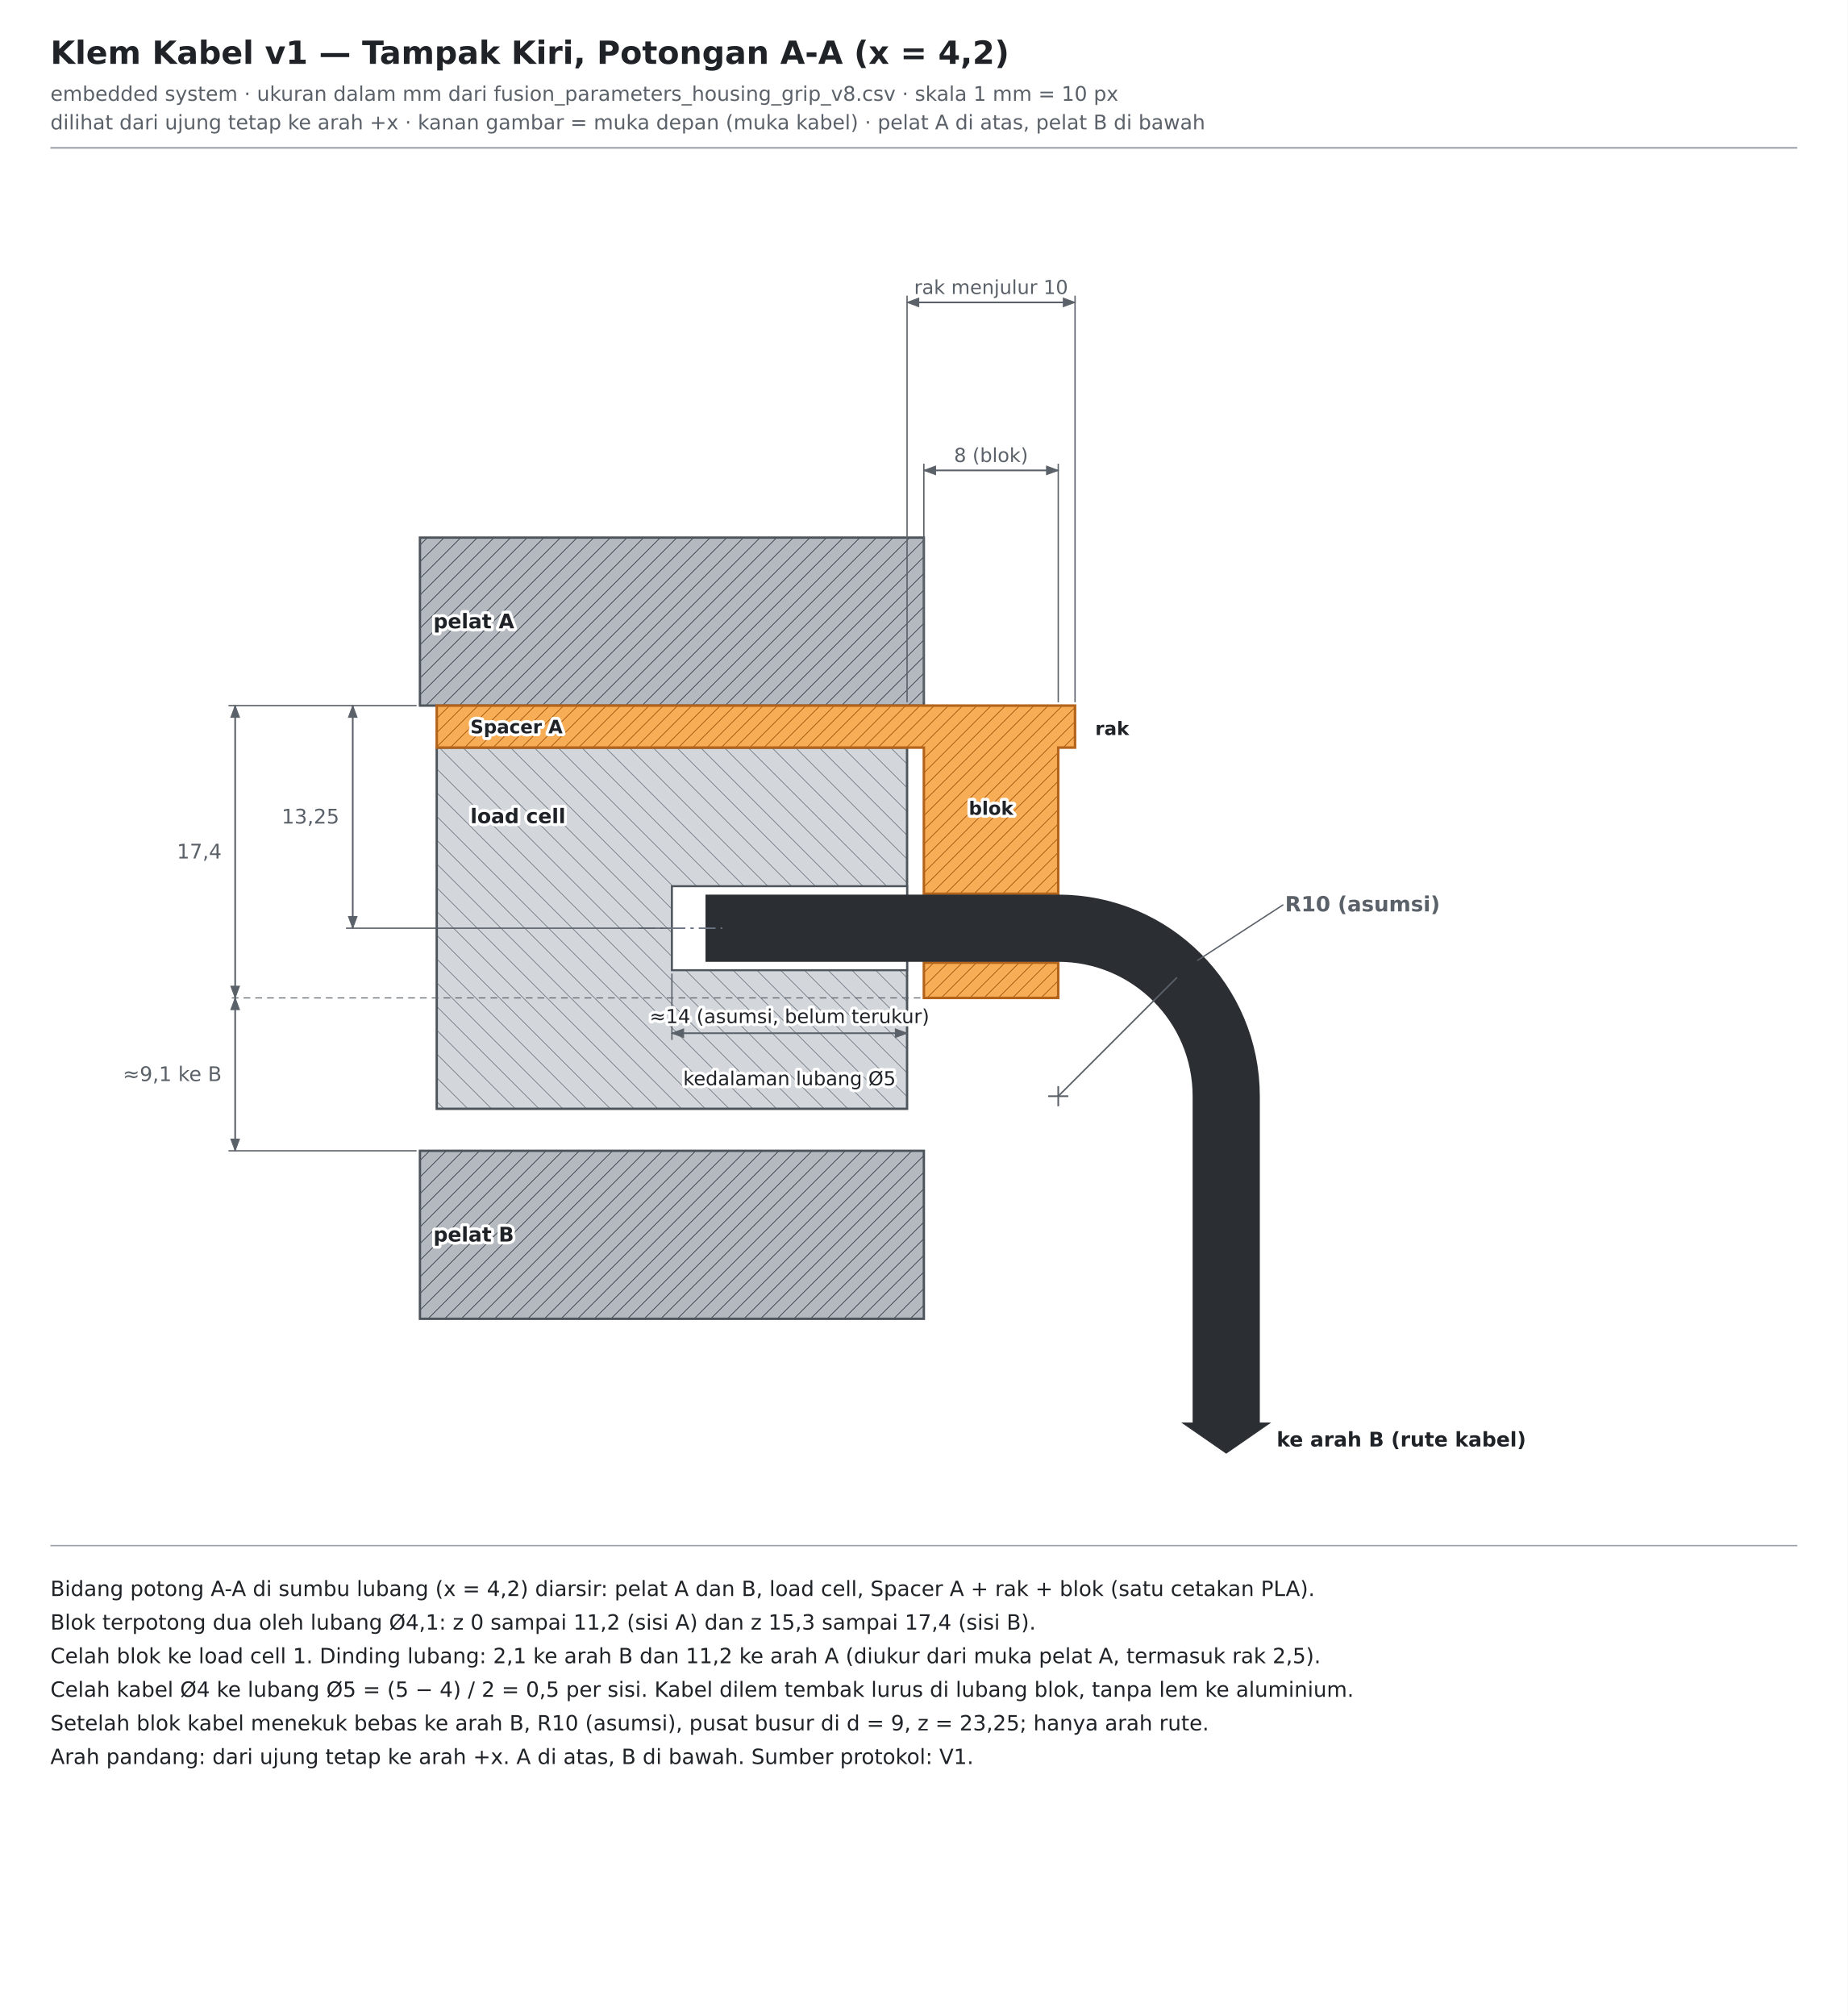
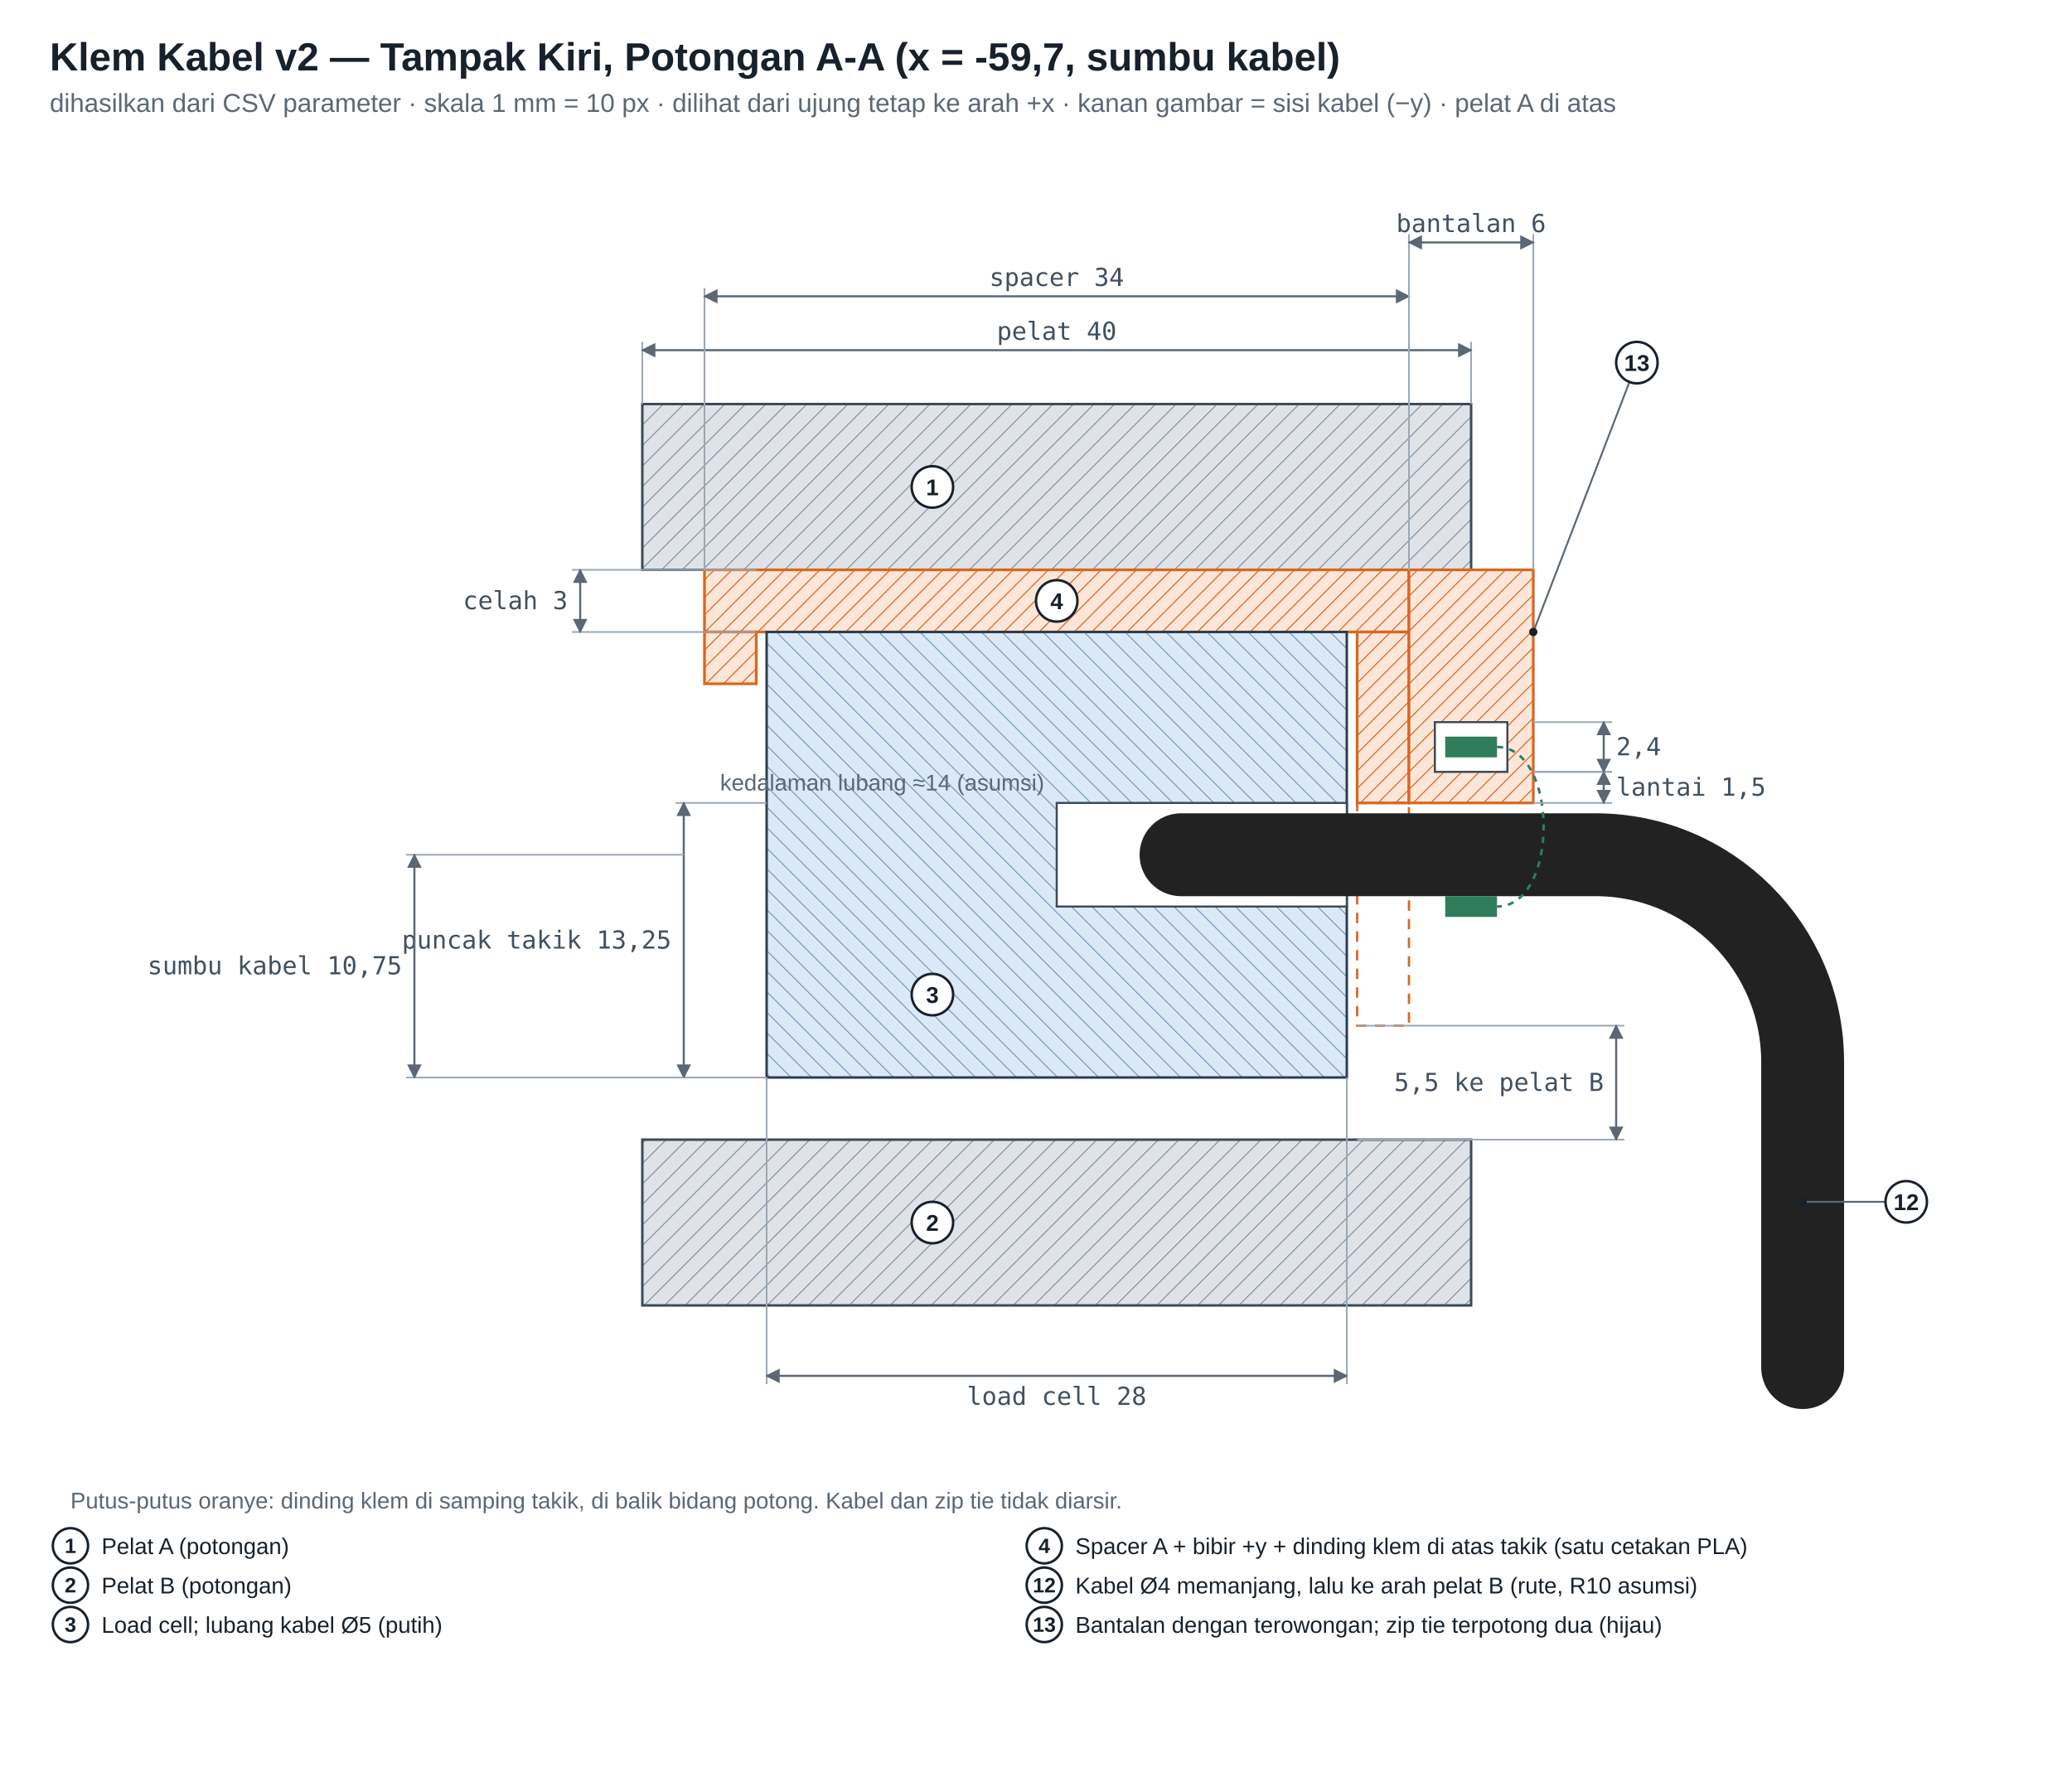
- <svg xmlns="http://www.w3.org/2000/svg" width="1100" height="1200" viewBox="0 0 1100 1200">
+ <svg xmlns="http://www.w3.org/2000/svg" width="1000" height="860" viewBox="0 0 1000 860" role="img" aria-label="Klem kabel tampak kiri potongan A-A v2">
+   <style>
+ text{font-family:"Segoe UI",Arial,sans-serif;fill:#17212b}
+ .t1{font-size:19px;font-weight:700}.t2{font-size:12.5px;fill:#5b6774}.lb{font-size:12.5px}.sm{font-size:11px}.mu{fill:#5b6774}
+ .dm{font:12px Consolas,monospace;fill:#41505f}.warn{fill:#b42318}
+ .al{fill:#dfe3e8;stroke:#3d4a57;stroke-width:1.2}.alh{fill:url(#hAl);stroke:#3d4a57;stroke-width:1.2}
+ .lc{fill:#dbe9f6;stroke:#2c3e50;stroke-width:1.2}.lch{fill:url(#hLc);stroke:#2c3e50;stroke-width:1.2}
+ .pla{fill:#fbe6d8;stroke:#d9661f;stroke-width:1.3}.plah{fill:url(#hPla);stroke:#d9661f;stroke-width:1.3}
+ .bolt{fill:#c3ccd6;stroke:#2c3e50;stroke-width:1.1}.wsh{fill:#eef1f4;stroke:#2c3e50;stroke-width:1}
+ .cab{fill:#222}.cabs{fill:none;stroke:#222;stroke-linecap:round}.tie{fill:#2f7d5b}.ties{fill:none;stroke:#2f7d5b;stroke-width:3;stroke-linejoin:round}
+ .hid{fill:none;stroke:#5b6774;stroke-width:1;stroke-dasharray:5 4}.hidp{fill:none;stroke:#d9661f;stroke-width:1.1;stroke-dasharray:5 4}
+ .free{fill:none;stroke:#6b7785;stroke-width:1.2;stroke-dasharray:4 3}.void{fill:#ffffff;stroke:#3d4a57;stroke-width:1}
+ .dim{stroke:#5b6774;stroke-width:1;fill:none}.ext{stroke:#9aa7b4;stroke-width:.8}.ax{stroke:#d9661f;stroke-width:1;stroke-dasharray:1 4;stroke-linecap:round}
+ .ld{stroke:#5b6774;stroke-width:.9;fill:none}.co{fill:#ffffff;stroke:#17212b;stroke-width:1.2}.cot{font-size:11px;font-weight:700;text-anchor:middle}
+ .F{stroke:#b42318;stroke-width:2.4;fill:none}.Fh{fill:#b42318}.wood{fill:#ead7b0;stroke:#8a6d3b;stroke-width:1.2}.rub{fill:#5c5f63;stroke:#2b2d30;stroke-width:1}
+ .table{fill:#c9cdd2;stroke:#6b7785}.db{fill:#4a5562;stroke:#17212b;stroke-width:1.2}.wbox{fill:#fdf2e9;stroke:#d35400}.sticker{fill:#f2c94c;stroke:#8a6d3b}
+ </style>
  <defs>
-     <pattern id="xMET" width="7" height="7" patternUnits="userSpaceOnUse" patternTransform="rotate(45)">
-       <rect width="7" height="7" fill="#b4b9bf" />
-       <line x1="0" y1="0" x2="0" y2="7" stroke="#4d545c" stroke-width="1" />
+     <marker id="ar" viewBox="0 0 10 10" refX="9" refY="5" markerWidth="7" markerHeight="7" orient="auto-start-reverse">
+       <path d="M0 0L10 5L0 10z" fill="#5b6774" />
+     </marker>
+     <pattern id="hAl" width="7" height="7" patternUnits="userSpaceOnUse" patternTransform="rotate(45)">
+       <rect width="7" height="7" fill="#dfe3e8" />
+       <line x1="0" y1="0" x2="0" y2="7" stroke="#8792a0" stroke-width="1" />
    </pattern>
-     <pattern id="xLC" width="10" height="10" patternUnits="userSpaceOnUse" patternTransform="rotate(-45)">
-       <rect width="10" height="10" fill="#d3d7dc" />
-       <line x1="0" y1="0" x2="0" y2="10" stroke="#7d848d" stroke-width="0.9" />
+     <pattern id="hLc" width="7" height="7" patternUnits="userSpaceOnUse" patternTransform="rotate(-45)">
+       <rect width="7" height="7" fill="#dbe9f6" />
+       <line x1="0" y1="0" x2="0" y2="7" stroke="#7a9bbb" stroke-width="1" />
    </pattern>
-     <pattern id="xPLA" width="6" height="6" patternUnits="userSpaceOnUse" patternTransform="rotate(45)">
-       <rect width="6" height="6" fill="#f6ad55" />
-       <line x1="0" y1="0" x2="0" y2="6" stroke="#b4631a" stroke-width="1" />
+     <pattern id="hPla" width="6" height="6" patternUnits="userSpaceOnUse" patternTransform="rotate(45)">
+       <rect width="6" height="6" fill="#fbe6d8" />
+       <line x1="0" y1="0" x2="0" y2="6" stroke="#d9661f" stroke-width="1" />
    </pattern>
  </defs>
-   <rect x="0" y="0" width="1100" height="1200" fill="#ffffff" />
-   <text class="lbl" x="30.0" y="38.0" font-family="DejaVu Sans, Arial, Helvetica, sans-serif" font-size="19" text-anchor="start" font-weight="bold" fill="#1f2328">Klem Kabel v1 — Tampak Kiri, Potongan A-A (x = 4,2)</text>
-   <text class="lbl" x="30.0" y="60.0" font-family="DejaVu Sans, Arial, Helvetica, sans-serif" font-size="12" text-anchor="start" font-weight="normal" fill="#5b6169">embedded system · ukuran dalam mm dari fusion_parameters_housing_grip_v8.csv · skala 1 mm = 10 px</text>
-   <text class="lbl" x="30.0" y="77.0" font-family="DejaVu Sans, Arial, Helvetica, sans-serif" font-size="12" text-anchor="start" font-weight="normal" fill="#5b6169">dilihat dari ujung tetap ke arah +x · kanan gambar = muka depan (muka kabel) · pelat A di atas, pelat B di bawah</text>
-   <line x1="30.0" y1="88.0" x2="1070.0" y2="88.0" stroke="#9aa1aa" stroke-width="1" />
-   <rect x="250.0" y="320.0" width="300.0" height="100.0" fill="url(#xMET)" stroke="#4d545c" stroke-width="1.4" />
-   <rect x="260.0" y="445.0" width="280.0" height="215.0" fill="url(#xLC)" stroke="#4d545c" stroke-width="1.4" />
-   <rect x="250.0" y="685.0" width="300.0" height="100.0" fill="url(#xMET)" stroke="#4d545c" stroke-width="1.4" />
-   <rect x="400.0" y="527.5" width="140.0" height="50.0" fill="#ffffff" stroke="#4d545c" stroke-width="1.2" />
-   <path d="M260.0,420.0 L640.0,420.0 L640.0,445.0 L630.0,445.0 L630.0,532.0 L550.0,532.0 L550.0,445.0 L260.0,445.0 Z" fill="url(#xPLA)" stroke="#b4631a" stroke-width="1.5" />
-   <rect x="550.0" y="573.0" width="80.0" height="21.0" fill="url(#xPLA)" stroke="#b4631a" stroke-width="1.5" />
-   <path d="M420,552.5 H630.0 A100.0,100.0 0 0 1 730.0,652.5 V849.0" fill="none" stroke="#2b2e33" stroke-width="40.0" stroke-linecap="butt" />
-   <path d="M704.0,847.0 L756.0,847.0 L730.0,865.0 Z" fill="#2b2e33" stroke="#2b2e33" stroke-width="0.5" />
-   <text class="lbl" x="760.0" y="861.0" font-family="DejaVu Sans, Arial, Helvetica, sans-serif" font-size="12" text-anchor="start" font-weight="bold" fill="#1f2328" paint-order="stroke" stroke="#ffffff" stroke-width="3.5" stroke-linejoin="round">ke arah B (rute kabel)</text>
-   <line x1="624.0" y1="652.5" x2="636.0" y2="652.5" stroke="#5b6169" stroke-width="1" />
-   <line x1="630.0" y1="646.5" x2="630.0" y2="658.5" stroke="#5b6169" stroke-width="1" />
-   <line x1="630.0" y1="652.5" x2="700.7" y2="581.8" stroke="#5b6169" stroke-width="0.9" />
-   <text class="lbl" x="765.0" y="542.5" font-family="DejaVu Sans, Arial, Helvetica, sans-serif" font-size="12.5" text-anchor="start" font-weight="bold" fill="#5b6169" paint-order="stroke" stroke="#ffffff" stroke-width="3.5" stroke-linejoin="round">R10 (asumsi)</text>
-   <line x1="764.0" y1="538.5" x2="712.7" y2="571.8" stroke="#5b6169" stroke-width="0.8" />
-   <line x1="380.0" y1="552.5" x2="430.0" y2="552.5" stroke="#6b7280" stroke-width="0.9" stroke-dasharray="10 3 2 3" />
-   <line x1="550.0" y1="418.0" x2="550.0" y2="276.0" stroke="#5b6169" stroke-width="0.8" />
-   <line x1="630.0" y1="418.0" x2="630.0" y2="276.0" stroke="#5b6169" stroke-width="0.8" />
-   <line x1="540.0" y1="418.0" x2="540.0" y2="176.0" stroke="#5b6169" stroke-width="0.8" />
-   <line x1="640.0" y1="418.0" x2="640.0" y2="176.0" stroke="#5b6169" stroke-width="0.8" />
-   <line x1="550.0" y1="280.0" x2="630.0" y2="280.0" stroke="#5b6169" stroke-width="1" />
-   <path d="M550.0,280.0 L557.0,277.4 L557.0,282.6 Z" fill="#5b6169" stroke="#5b6169" stroke-width="0.5" />
-   <path d="M630.0,280.0 L623.0,277.4 L623.0,282.6 Z" fill="#5b6169" stroke="#5b6169" stroke-width="0.5" />
-   <text class="lbl" x="590.0" y="275.0" font-family="DejaVu Sans, Arial, Helvetica, sans-serif" font-size="11.5" text-anchor="middle" font-weight="normal" fill="#5b6169" paint-order="stroke" stroke="#ffffff" stroke-width="3.5" stroke-linejoin="round">8 (blok)</text>
-   <line x1="540.0" y1="180.0" x2="640.0" y2="180.0" stroke="#5b6169" stroke-width="1" />
-   <path d="M540.0,180.0 L547.0,177.4 L547.0,182.6 Z" fill="#5b6169" stroke="#5b6169" stroke-width="0.5" />
-   <path d="M640.0,180.0 L633.0,177.4 L633.0,182.6 Z" fill="#5b6169" stroke="#5b6169" stroke-width="0.5" />
-   <text class="lbl" x="590.0" y="175.0" font-family="DejaVu Sans, Arial, Helvetica, sans-serif" font-size="11.5" text-anchor="middle" font-weight="normal" fill="#5b6169" paint-order="stroke" stroke="#ffffff" stroke-width="3.5" stroke-linejoin="round">rak menjulur 10</text>
-   <line x1="248.0" y1="420.0" x2="136.0" y2="420.0" stroke="#5b6169" stroke-width="0.8" />
-   <line x1="398.0" y1="552.5" x2="206.0" y2="552.5" stroke="#5b6169" stroke-width="0.8" />
-   <line x1="548.0" y1="594.0" x2="136.0" y2="594.0" stroke="#5b6169" stroke-width="0.6" stroke-dasharray="4 3" />
-   <line x1="248.0" y1="685.0" x2="136.0" y2="685.0" stroke="#5b6169" stroke-width="0.8" />
-   <line x1="210.0" y1="420.0" x2="210.0" y2="552.5" stroke="#5b6169" stroke-width="1" />
-   <path d="M210.0,420.0 L207.4,427.0 L212.6,427.0 Z" fill="#5b6169" stroke="#5b6169" stroke-width="0.5" />
-   <path d="M210.0,552.5 L207.4,545.5 L212.6,545.5 Z" fill="#5b6169" stroke="#5b6169" stroke-width="0.5" />
-   <text class="lbl" x="202.0" y="490.2" font-family="DejaVu Sans, Arial, Helvetica, sans-serif" font-size="12" text-anchor="end" font-weight="normal" fill="#5b6169" paint-order="stroke" stroke="#ffffff" stroke-width="3.5" stroke-linejoin="round">13,25</text>
-   <line x1="140.0" y1="420.0" x2="140.0" y2="594.0" stroke="#5b6169" stroke-width="1" />
-   <path d="M140.0,420.0 L137.4,427.0 L142.6,427.0 Z" fill="#5b6169" stroke="#5b6169" stroke-width="0.5" />
-   <path d="M140.0,594.0 L137.4,587.0 L142.6,587.0 Z" fill="#5b6169" stroke="#5b6169" stroke-width="0.5" />
-   <text class="lbl" x="132.0" y="511.0" font-family="DejaVu Sans, Arial, Helvetica, sans-serif" font-size="12" text-anchor="end" font-weight="normal" fill="#5b6169" paint-order="stroke" stroke="#ffffff" stroke-width="3.5" stroke-linejoin="round">17,4</text>
-   <line x1="140.0" y1="594.0" x2="140.0" y2="685.0" stroke="#5b6169" stroke-width="1" />
-   <path d="M140.0,594.0 L137.4,601.0 L142.6,601.0 Z" fill="#5b6169" stroke="#5b6169" stroke-width="0.5" />
-   <path d="M140.0,685.0 L137.4,678.0 L142.6,678.0 Z" fill="#5b6169" stroke="#5b6169" stroke-width="0.5" />
-   <text class="lbl" x="132.0" y="643.5" font-family="DejaVu Sans, Arial, Helvetica, sans-serif" font-size="12" text-anchor="end" font-weight="normal" fill="#5b6169" paint-order="stroke" stroke="#ffffff" stroke-width="3.5" stroke-linejoin="round">≈9,1 ke B</text>
-   <line x1="400.0" y1="615.0" x2="540.0" y2="615.0" stroke="#5b6169" stroke-width="1" />
-   <path d="M400.0,615.0 L407.0,612.4 L407.0,617.6 Z" fill="#5b6169" stroke="#5b6169" stroke-width="0.5" />
-   <path d="M540.0,615.0 L533.0,612.4 L533.0,617.6 Z" fill="#5b6169" stroke="#5b6169" stroke-width="0.5" />
-   <text class="lbl" x="470.0" y="610.0" font-family="DejaVu Sans, Arial, Helvetica, sans-serif" font-size="11.5" text-anchor="middle" font-weight="normal" fill="#5b6169" paint-order="stroke" stroke="#ffffff" stroke-width="3.5" stroke-linejoin="round" />
-   <line x1="400.0" y1="579.5" x2="400.0" y2="619.0" stroke="#5b6169" stroke-width="0.8" />
-   <text class="lbl" x="470.0" y="609.0" font-family="DejaVu Sans, Arial, Helvetica, sans-serif" font-size="11.5" text-anchor="middle" font-weight="normal" fill="#1f2328" paint-order="stroke" stroke="#ffffff" stroke-width="3.5" stroke-linejoin="round">≈14 (asumsi, belum terukur)</text>
-   <text class="lbl" x="470.0" y="646.0" font-family="DejaVu Sans, Arial, Helvetica, sans-serif" font-size="11.5" text-anchor="middle" font-weight="normal" fill="#1f2328" paint-order="stroke" stroke="#ffffff" stroke-width="3.5" stroke-linejoin="round">kedalaman lubang Ø5</text>
-   <text class="lbl" x="258.0" y="374.0" font-family="DejaVu Sans, Arial, Helvetica, sans-serif" font-size="12" text-anchor="start" font-weight="bold" fill="#1f2328" paint-order="stroke" stroke="#ffffff" stroke-width="3.5" stroke-linejoin="round">pelat A</text>
-   <text class="lbl" x="258.0" y="739.0" font-family="DejaVu Sans, Arial, Helvetica, sans-serif" font-size="12" text-anchor="start" font-weight="bold" fill="#1f2328" paint-order="stroke" stroke="#ffffff" stroke-width="3.5" stroke-linejoin="round">pelat B</text>
-   <text class="lbl" x="280.0" y="490.0" font-family="DejaVu Sans, Arial, Helvetica, sans-serif" font-size="12" text-anchor="start" font-weight="bold" fill="#1f2328" paint-order="stroke" stroke="#ffffff" stroke-width="3.5" stroke-linejoin="round">load cell</text>
-   <text class="lbl" x="280.0" y="436.5" font-family="DejaVu Sans, Arial, Helvetica, sans-serif" font-size="11" text-anchor="start" font-weight="bold" fill="#1f2328" paint-order="stroke" stroke="#ffffff" stroke-width="3.5" stroke-linejoin="round">Spacer A</text>
-   <text class="lbl" x="652.0" y="437.5" font-family="DejaVu Sans, Arial, Helvetica, sans-serif" font-size="11" text-anchor="start" font-weight="bold" fill="#1f2328" paint-order="stroke" stroke="#ffffff" stroke-width="3.5" stroke-linejoin="round">rak</text>
-   <text class="lbl" x="590.0" y="485.0" font-family="DejaVu Sans, Arial, Helvetica, sans-serif" font-size="11" text-anchor="middle" font-weight="bold" fill="#1f2328" paint-order="stroke" stroke="#ffffff" stroke-width="3.5" stroke-linejoin="round">blok</text>
-   <line x1="30.0" y1="920.0" x2="1070.0" y2="920.0" stroke="#9aa1aa" stroke-width="0.8" />
-   <text class="lbl" x="30.0" y="950.0" font-family="DejaVu Sans, Arial, Helvetica, sans-serif" font-size="12.5" text-anchor="start" font-weight="normal" fill="#1f2328">Bidang potong A-A di sumbu lubang (x = 4,2) diarsir: pelat A dan B, load cell, Spacer A + rak + blok (satu cetakan PLA).</text>
-   <text class="lbl" x="30.0" y="970.0" font-family="DejaVu Sans, Arial, Helvetica, sans-serif" font-size="12.5" text-anchor="start" font-weight="normal" fill="#1f2328">Blok terpotong dua oleh lubang Ø4,1: z 0 sampai 11,2 (sisi A) dan z 15,3 sampai 17,4 (sisi B).</text>
-   <text class="lbl" x="30.0" y="990.0" font-family="DejaVu Sans, Arial, Helvetica, sans-serif" font-size="12.5" text-anchor="start" font-weight="normal" fill="#1f2328">Celah blok ke load cell 1. Dinding lubang: 2,1 ke arah B dan 11,2 ke arah A (diukur dari muka pelat A, termasuk rak 2,5).</text>
-   <text class="lbl" x="30.0" y="1010.0" font-family="DejaVu Sans, Arial, Helvetica, sans-serif" font-size="12.5" text-anchor="start" font-weight="normal" fill="#1f2328">Celah kabel Ø4 ke lubang Ø5 = (5 − 4) / 2 = 0,5 per sisi. Kabel dilem tembak lurus di lubang blok, tanpa lem ke aluminium.</text>
-   <text class="lbl" x="30.0" y="1030.0" font-family="DejaVu Sans, Arial, Helvetica, sans-serif" font-size="12.5" text-anchor="start" font-weight="normal" fill="#1f2328">Setelah blok kabel menekuk bebas ke arah B, R10 (asumsi), pusat busur di d = 9, z = 23,25; hanya arah rute.</text>
-   <text class="lbl" x="30.0" y="1050.0" font-family="DejaVu Sans, Arial, Helvetica, sans-serif" font-size="12.5" text-anchor="start" font-weight="normal" fill="#1f2328">Arah pandang: dari ujung tetap ke arah +x. A di atas, B di bawah. Sumber protokol: V1.</text>
+   <rect width="1000" height="860" fill="#ffffff" />
+   <text x="24" y="34" class="t1">Klem Kabel v2 — Tampak Kiri, Potongan A-A (x = -59,7, sumbu kabel)</text>
+   <text x="24" y="54" class="t2">dihasilkan dari CSV parameter · skala 1 mm = 10 px · dilihat dari ujung tetap ke arah +x · kanan gambar = sisi kabel (−y) · pelat A di atas</text>
+   <rect x="310.0" y="195.0" width="400.0" height="80.0" class="alh" />
+   <rect x="310.0" y="550.0" width="400.0" height="80.0" class="alh" />
+   <rect x="340.0" y="275.0" width="340.0" height="30.0" class="plah" />
+   <rect x="340.0" y="305.0" width="25.0" height="25.0" class="plah" />
+   <rect x="655.0" y="305.0" width="25.0" height="82.5" class="plah" />
+   <rect x="680.0" y="275.0" width="60.0" height="112.5" class="plah" />
+   <rect x="692.5" y="348.5" width="35.0" height="24.0" class="void" />
+   <rect x="370.0" y="305.0" width="280.0" height="215.0" class="lch" />
+   <rect x="510.0" y="387.5" width="140.0" height="50.0" class="void" />
+   <text x="504.0" y="381.5" class="sm mu" text-anchor="end">kedalaman lubang ≈14 (asumsi)</text>
+   <rect x="655.0" y="387.5" width="25.0" height="107.5" class="hidp" />
+   <path d="M570.0,412.5 L770.0,412.5 A100.0,100.0 0 0 1 870.0,512.5 L870.0,660.0" class="cabs" stroke-width="40.0" />
+   <rect x="697.5" y="355.5" width="25.0" height="10.0" class="tie" />
+   <rect x="697.5" y="432.5" width="25.0" height="10.0" class="tie" />
+   <path d="M722.5,360.5 C752.5,360.5 752.5,437.5 722.5,437.5" fill="none" stroke="#2f7d5b" stroke-width="1.2" stroke-dasharray="3 3" />
+   <line x1="310.0" y1="195.0" x2="310.0" y2="165.0" class="ext" />
+   <line x1="710.0" y1="195.0" x2="710.0" y2="165.0" class="ext" />
+   <line x1="310.0" y1="169.0" x2="710.0" y2="169.0" class="dim" marker-start="url(#ar)" marker-end="url(#ar)" />
+   <text x="510.0" y="164.0" class="dm" text-anchor="middle">pelat 40</text>
+   <line x1="340.0" y1="275.0" x2="340.0" y2="139.0" class="ext" />
+   <line x1="680.0" y1="275.0" x2="680.0" y2="139.0" class="ext" />
+   <line x1="340.0" y1="143.0" x2="680.0" y2="143.0" class="dim" marker-start="url(#ar)" marker-end="url(#ar)" />
+   <text x="510.0" y="138.0" class="dm" text-anchor="middle">spacer 34</text>
+   <line x1="680.0" y1="275.0" x2="680.0" y2="113.0" class="ext" />
+   <line x1="740.0" y1="275.0" x2="740.0" y2="113.0" class="ext" />
+   <line x1="680.0" y1="117.0" x2="740.0" y2="117.0" class="dim" marker-start="url(#ar)" marker-end="url(#ar)" />
+   <text x="710.0" y="112.0" class="dm" text-anchor="middle">bantalan 6</text>
+   <line x1="370.0" y1="520.0" x2="370.0" y2="668.0" class="ext" />
+   <line x1="650.0" y1="520.0" x2="650.0" y2="668.0" class="ext" />
+   <line x1="370.0" y1="664.0" x2="650.0" y2="664.0" class="dim" marker-start="url(#ar)" marker-end="url(#ar)" />
+   <text x="510.0" y="678.0" class="dm" text-anchor="middle">load cell 28</text>
+   <line x1="370.0" y1="520.0" x2="326.0" y2="520.0" class="ext" />
+   <line x1="370.0" y1="387.5" x2="326.0" y2="387.5" class="ext" />
+   <line x1="330.0" y1="520.0" x2="330.0" y2="387.5" class="dim" marker-start="url(#ar)" marker-end="url(#ar)" />
+   <text x="324.0" y="457.8" class="dm" text-anchor="end">puncak takik 13,25</text>
+   <line x1="330.0" y1="520.0" x2="196.0" y2="520.0" class="ext" />
+   <line x1="330.0" y1="412.5" x2="196.0" y2="412.5" class="ext" />
+   <line x1="200.0" y1="520.0" x2="200.0" y2="412.5" class="dim" marker-start="url(#ar)" marker-end="url(#ar)" />
+   <text x="194.0" y="470.2" class="dm" text-anchor="end">sumbu kabel 10,75</text>
+   <line x1="655.0" y1="550.0" x2="784.0" y2="550.0" class="ext" />
+   <line x1="655.0" y1="495.0" x2="784.0" y2="495.0" class="ext" />
+   <line x1="780.0" y1="550.0" x2="780.0" y2="495.0" class="dim" marker-start="url(#ar)" marker-end="url(#ar)" />
+   <text x="774.0" y="526.5" class="dm" text-anchor="end">5,5 ke pelat B</text>
+   <line x1="740.0" y1="387.5" x2="778.0" y2="387.5" class="ext" />
+   <line x1="740.0" y1="372.5" x2="778.0" y2="372.5" class="ext" />
+   <line x1="774.0" y1="387.5" x2="774.0" y2="372.5" class="dim" marker-start="url(#ar)" marker-end="url(#ar)" />
+   <text x="780.0" y="384.0" class="dm" text-anchor="start">lantai 1,5</text>
+   <line x1="740.0" y1="372.5" x2="778.0" y2="372.5" class="ext" />
+   <line x1="740.0" y1="348.5" x2="778.0" y2="348.5" class="ext" />
+   <line x1="774.0" y1="372.5" x2="774.0" y2="348.5" class="dim" marker-start="url(#ar)" marker-end="url(#ar)" />
+   <text x="780.0" y="364.5" class="dm" text-anchor="start">2,4</text>
+   <line x1="365.0" y1="305.0" x2="276.0" y2="305.0" class="ext" />
+   <line x1="365.0" y1="275.0" x2="276.0" y2="275.0" class="ext" />
+   <line x1="280.0" y1="305.0" x2="280.0" y2="275.0" class="dim" marker-start="url(#ar)" marker-end="url(#ar)" />
+   <text x="274.0" y="294.0" class="dm" text-anchor="end">celah 3</text>
+   <circle cx="450.0" cy="235.0" r="10" class="co" />
+   <text x="450.0" y="239.0" class="cot">1</text>
+   <circle cx="450.0" cy="590.0" r="10" class="co" />
+   <text x="450.0" y="594.0" class="cot">2</text>
+   <circle cx="450.0" cy="480.0" r="10" class="co" />
+   <text x="450.0" y="484.0" class="cot">3</text>
+   <circle cx="510.0" cy="290.0" r="10" class="co" />
+   <text x="510.0" y="294.0" class="cot">4</text>
+   <line x1="870.0" y1="580.0" x2="920.0" y2="580.0" class="ld" />
+   <circle cx="870.0" cy="580.0" r="2" fill="#17212b" />
+   <circle cx="920.0" cy="580.0" r="10" class="co" />
+   <text x="920.0" y="584.0" class="cot">12</text>
+   <line x1="740.0" y1="305.0" x2="790.0" y2="175.0" class="ld" />
+   <circle cx="740.0" cy="305.0" r="2" fill="#17212b" />
+   <circle cx="790.0" cy="175.0" r="10" class="co" />
+   <text x="790.0" y="179.0" class="cot">13</text>
+   <circle cx="34.0" cy="746.0" r="8.5" class="co" />
+   <text x="34.0" y="749.5" class="cot" style="font-size:10px">1</text>
+   <text x="49.0" y="750.0" class="sm" text-anchor="start">Pelat A (potongan)</text>
+   <circle cx="34.0" cy="765.0" r="8.5" class="co" />
+   <text x="34.0" y="768.5" class="cot" style="font-size:10px">2</text>
+   <text x="49.0" y="769.0" class="sm" text-anchor="start">Pelat B (potongan)</text>
+   <circle cx="34.0" cy="784.0" r="8.5" class="co" />
+   <text x="34.0" y="787.5" class="cot" style="font-size:10px">3</text>
+   <text x="49.0" y="788.0" class="sm" text-anchor="start">Load cell; lubang kabel Ø5 (putih)</text>
+   <circle cx="504.0" cy="746.0" r="8.5" class="co" />
+   <text x="504.0" y="749.5" class="cot" style="font-size:10px">4</text>
+   <text x="519.0" y="750.0" class="sm" text-anchor="start">Spacer A + bibir +y + dinding klem di atas takik (satu cetakan PLA)</text>
+   <circle cx="504.0" cy="765.0" r="8.5" class="co" />
+   <text x="504.0" y="768.5" class="cot" style="font-size:10px">12</text>
+   <text x="519.0" y="769.0" class="sm" text-anchor="start">Kabel Ø4 memanjang, lalu ke arah pelat B (rute, R10 asumsi)</text>
+   <circle cx="504.0" cy="784.0" r="8.5" class="co" />
+   <text x="504.0" y="787.5" class="cot" style="font-size:10px">13</text>
+   <text x="519.0" y="788.0" class="sm" text-anchor="start">Bantalan dengan terowongan; zip tie terpotong dua (hijau)</text>
+   <text x="34.0" y="728.0" class="sm mu" text-anchor="start">Putus-putus oranye: dinding klem di samping takik, di balik bidang potong. Kabel dan zip tie tidak diarsir.</text>
</svg>
